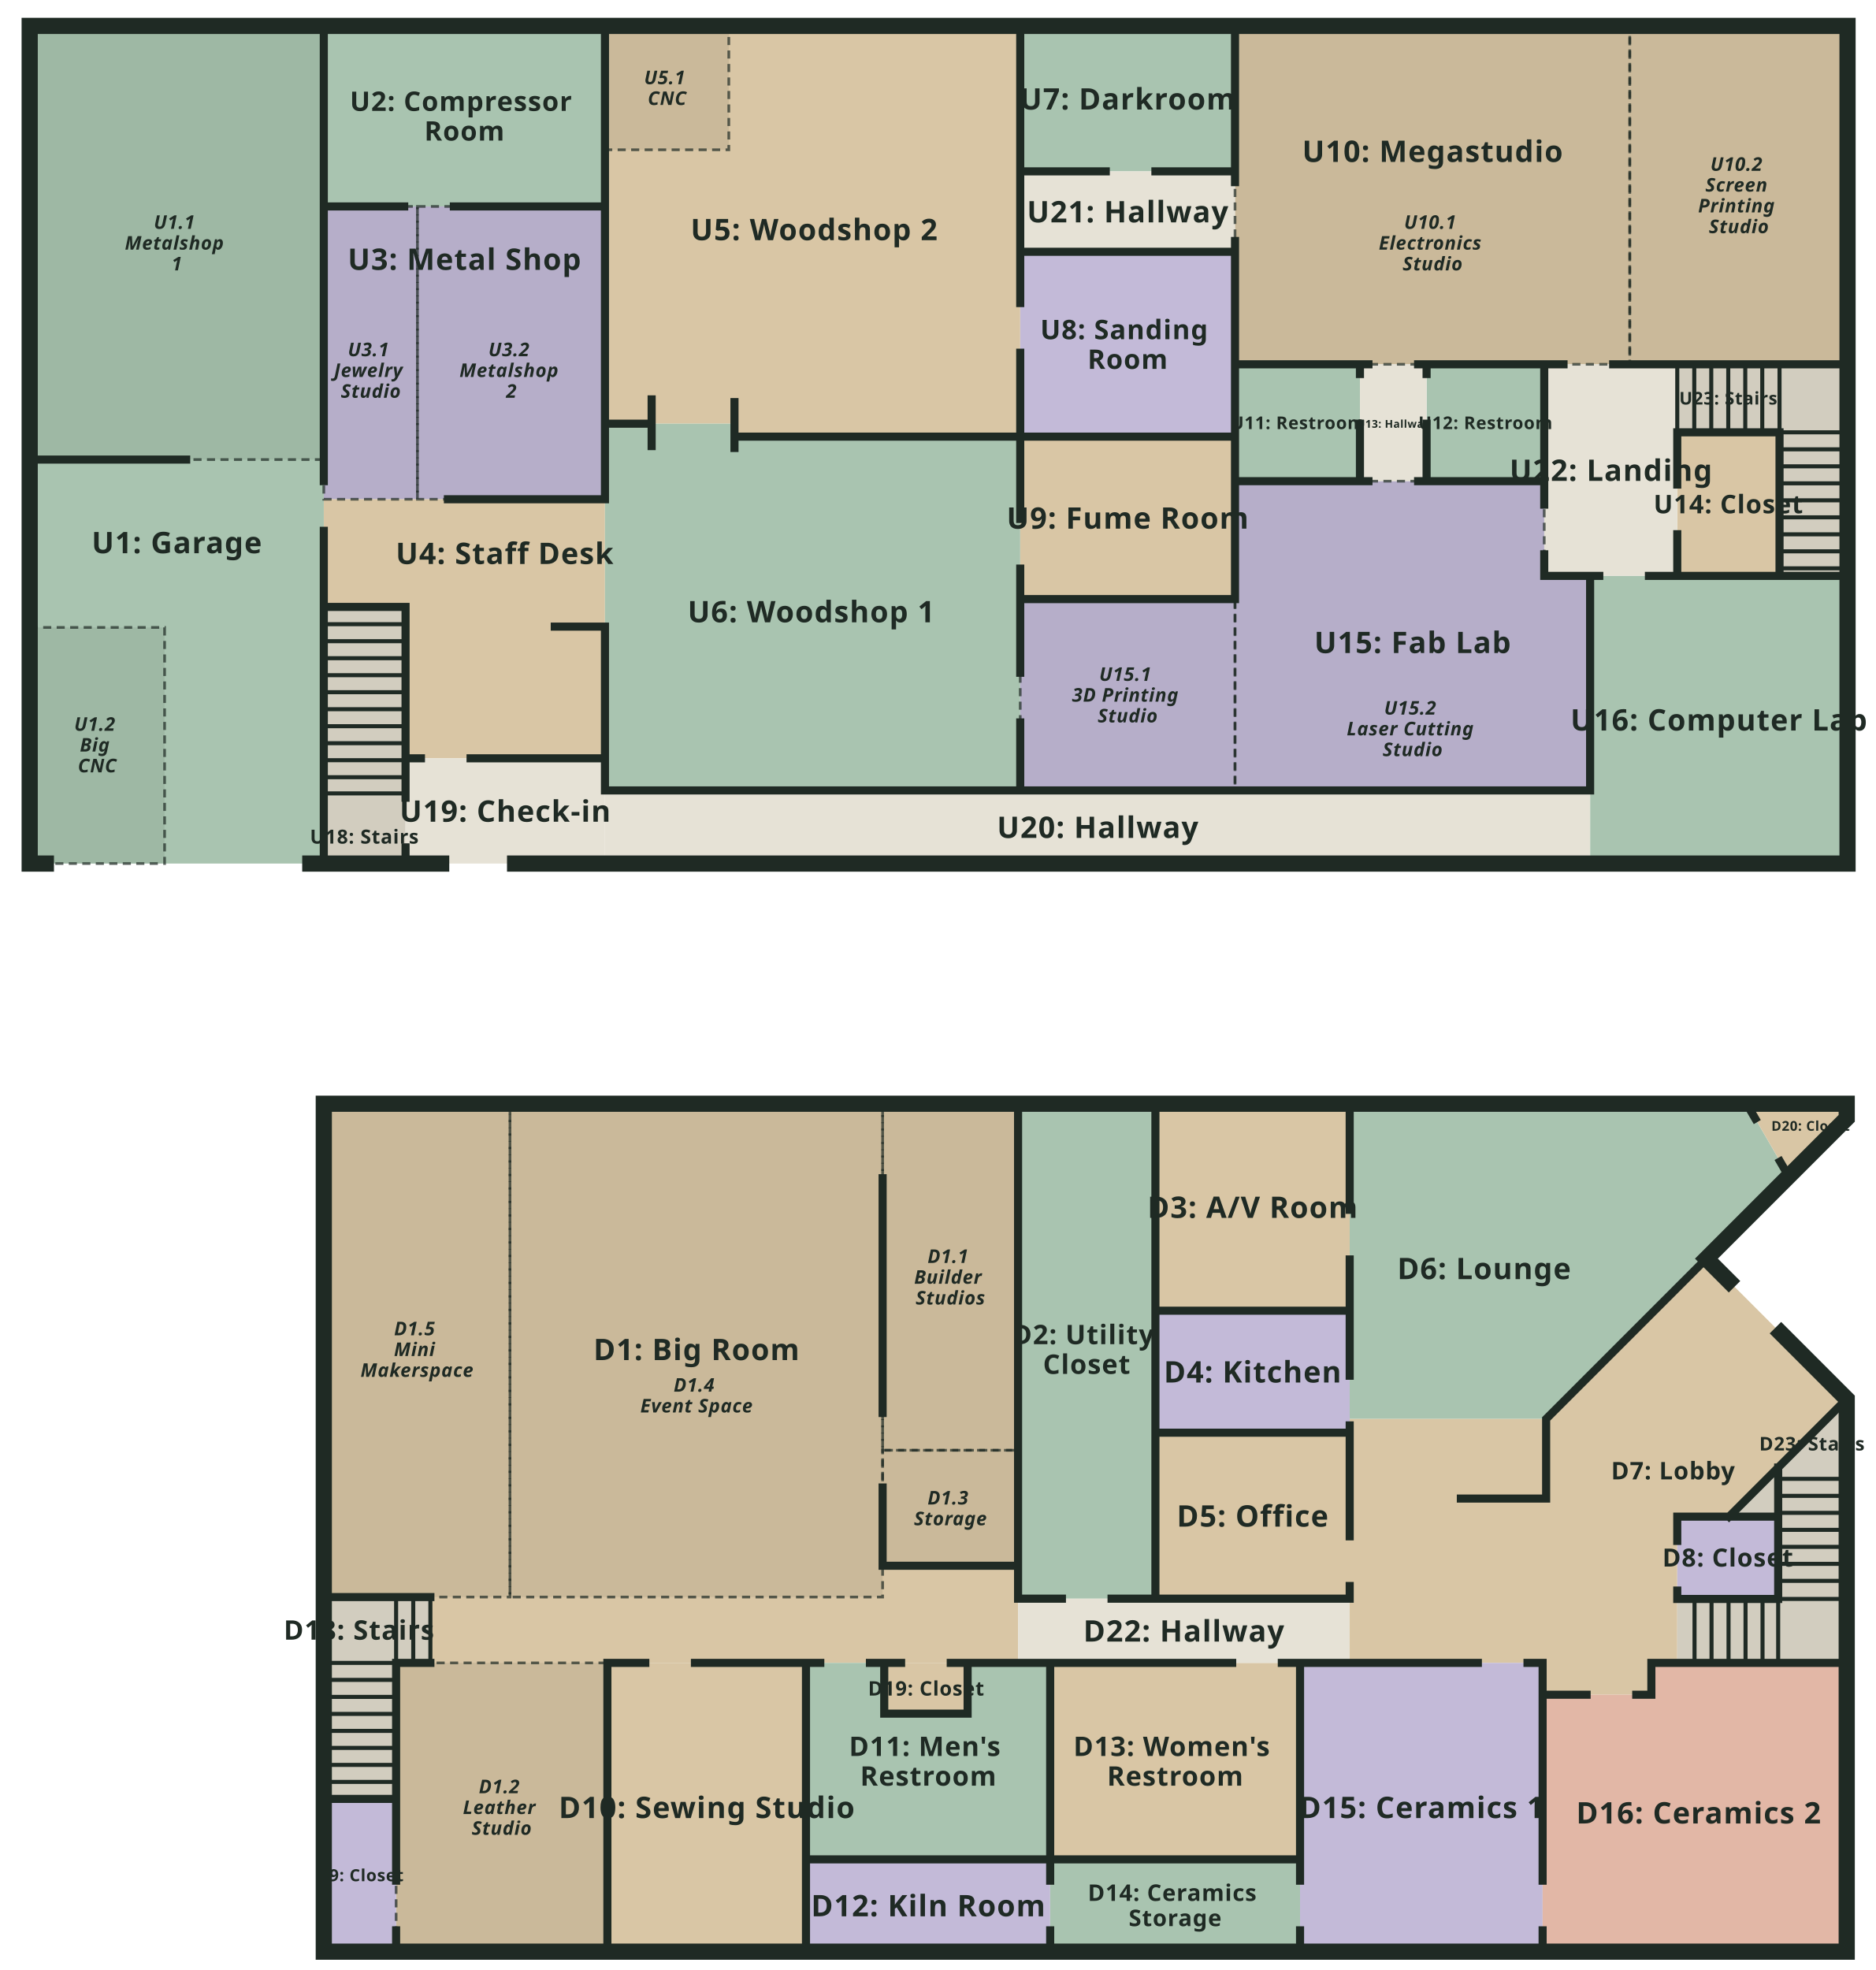
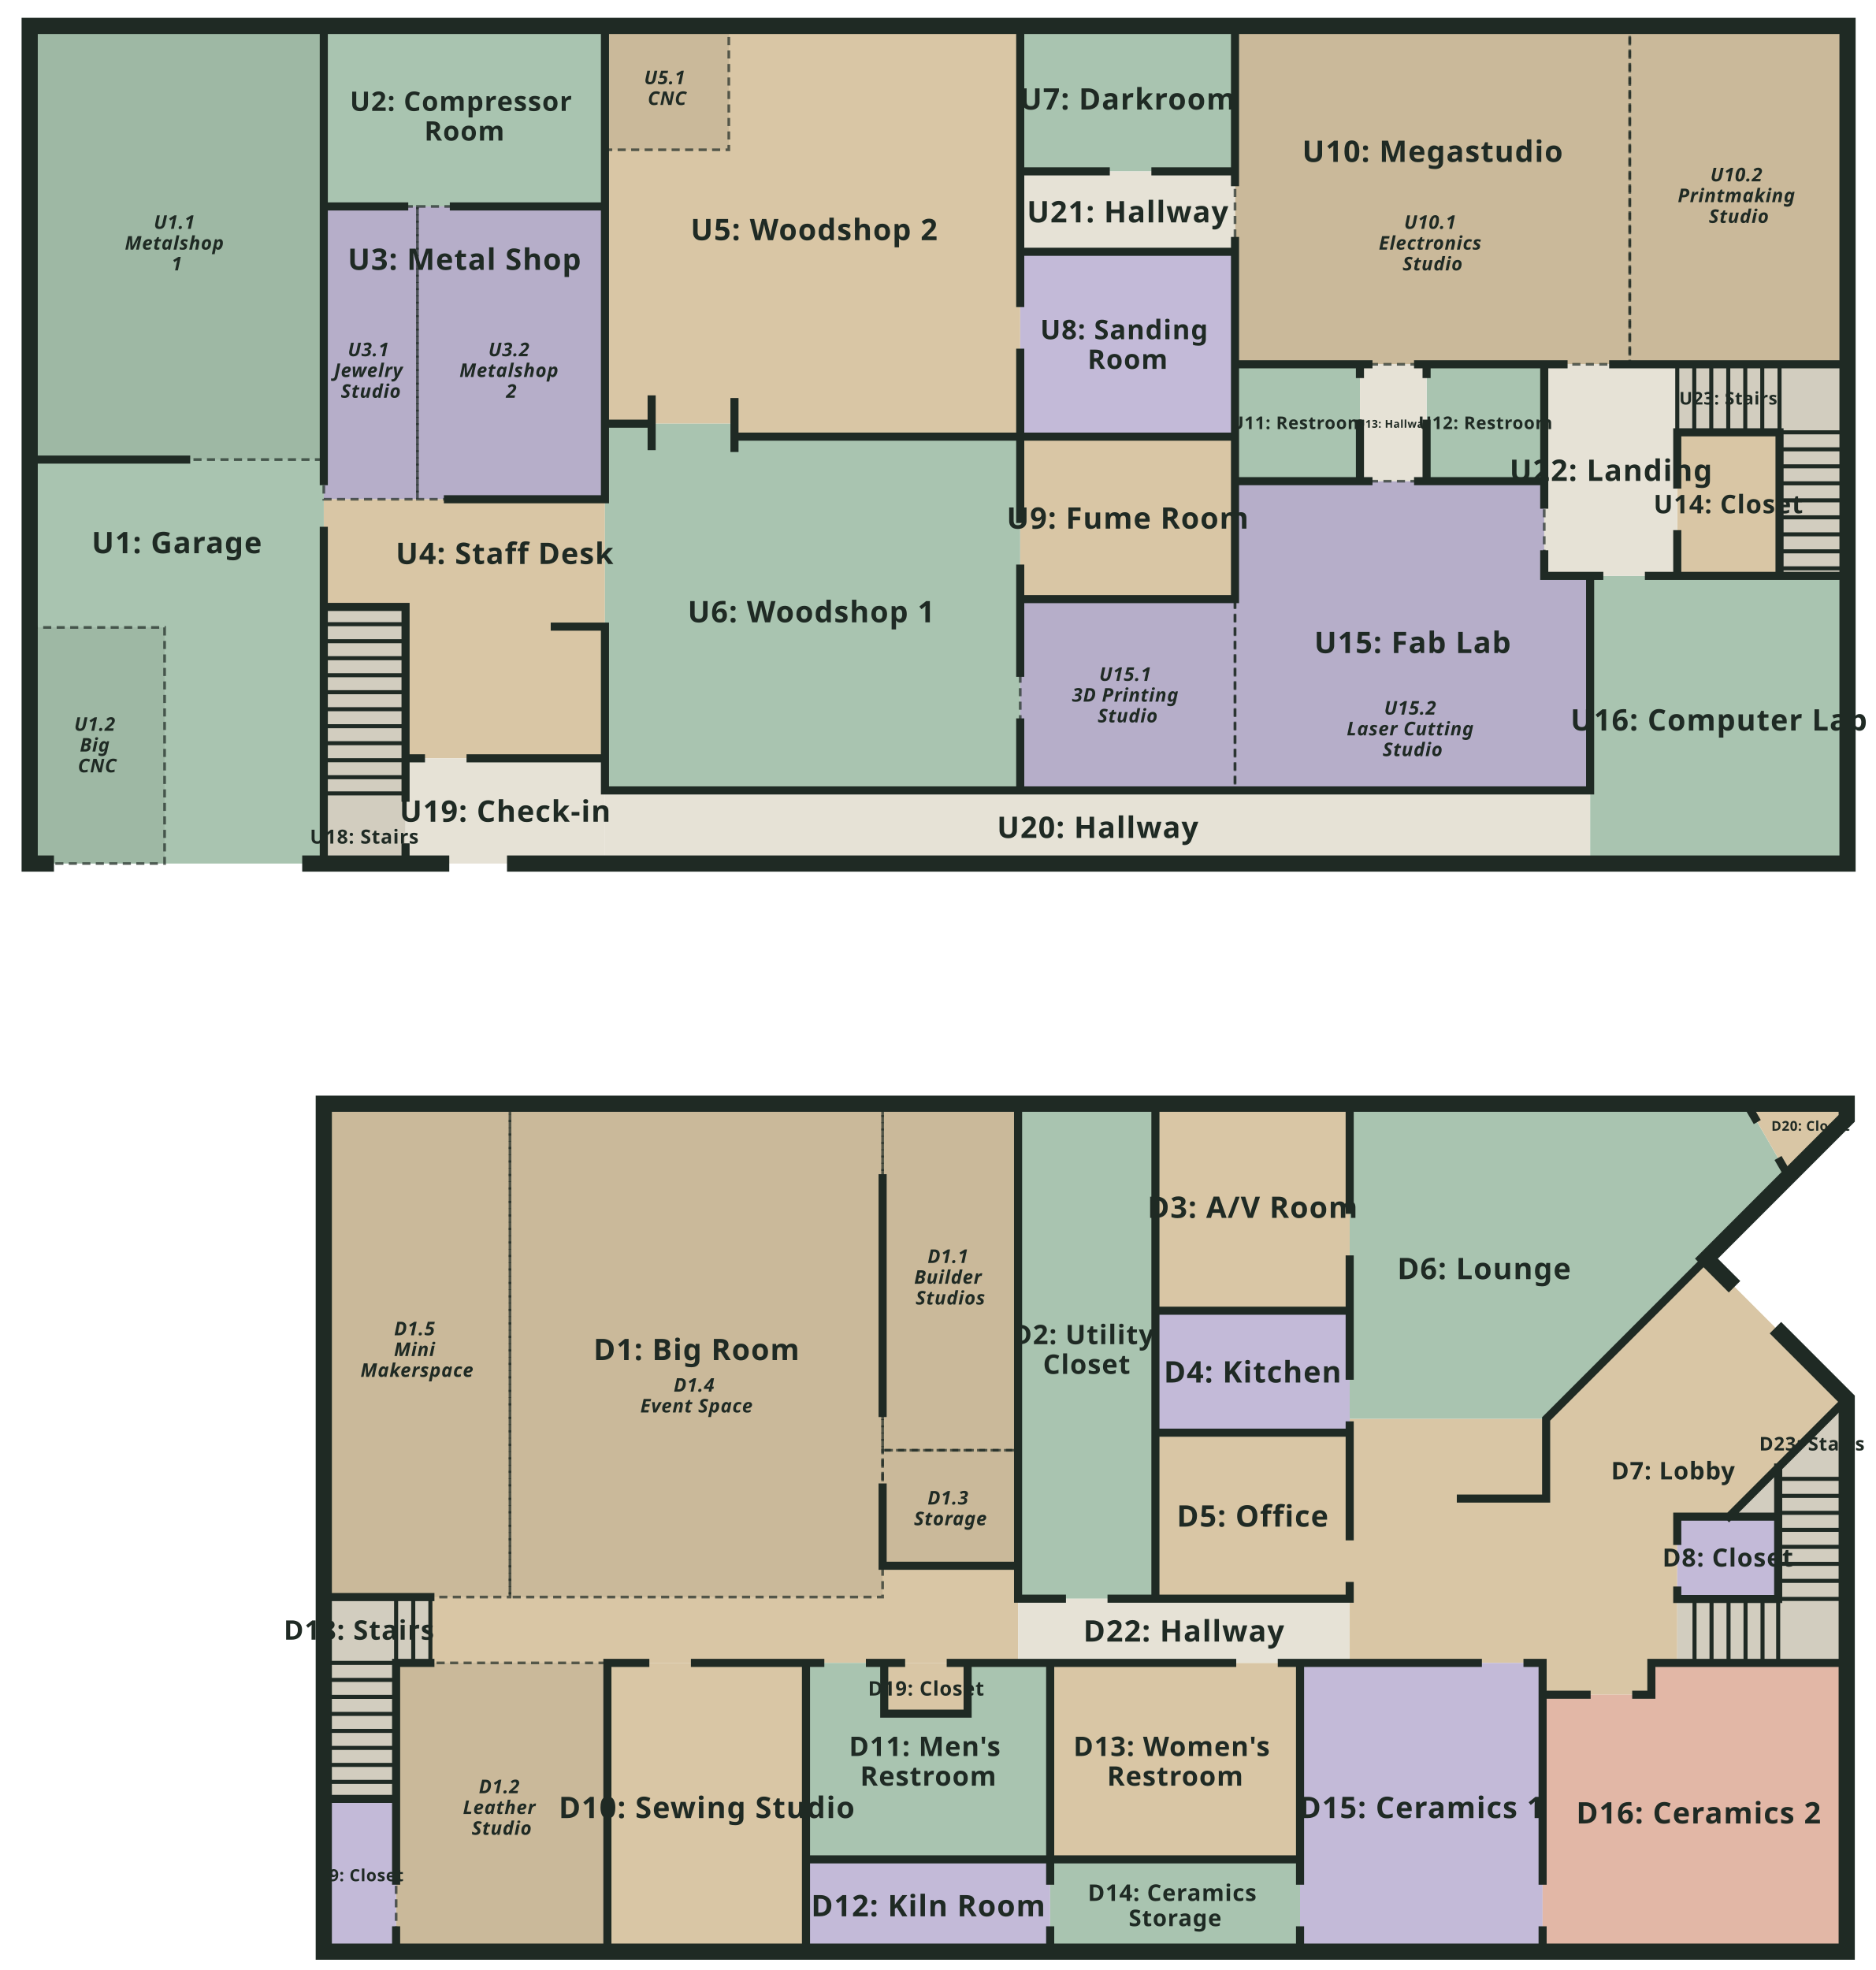
<svg xmlns="http://www.w3.org/2000/svg" viewBox="170 20 695 730">
  <g id="upstairs">
    <g id="up-rooms" stroke="none" fill-rule="evenodd">
      <path id="room-U1" fill="#a9c4b0" d="M181 29.6 L290 29.6 L290 340 L181 340 Z" />
      <path id="room-U2" fill="#a9c4b0" d="M290 29.6 L394.2 29.6 L394.2 96.5 L290 96.5 Z" />
      <path id="room-U3" fill="#c3bad8" d="M290 96.5 L394.2 96.5 L394.2 205 L290 205 Z" />
      <path id="room-U4" fill="#d9c6a5" d="M290 205 L394.2 205 L394.2 301 L320.3 301 L320.3 244.9 L290 244.9 Z" />
      <path id="room-U5" fill="#d9c6a5" d="M394.2 29.6 L548.1 29.6 L548.1 181.8 L442.2 181.8 L442.2 177 L394.2 177 Z" />
      <path id="room-U6" fill="#a9c4b0" d="M394.2 177 L442.2 177 L442.2 181.8 L548.1 181.8 L548.1 312.9 L394.2 312.9 Z" />
      <path id="room-U7" fill="#a9c4b0" d="M548.1 29.6 L627.7 29.6 L627.7 83.5 L548.1 83.5 Z" />
      <path id="room-U8" fill="#c3bad8" d="M548.1 113.3 L627.7 113.3 L627.7 181.8 L548.1 181.8 Z" />
      <path id="room-U9" fill="#d9c6a5" d="M548.1 181.8 L627.7 181.8 L627.7 242 L548.1 242 Z" />
      <path id="room-U15" fill="#c3bad8" d="M627.7 198.3 L742.3 198.3 L742.3 233.4 L759.3 233.4 L759.3 312.9 L548.1 312.9 L548.1 242 L627.7 242 Z" />
      <path id="room-U10" fill="#d9c6a5" d="M627.7 29.6 L854.7 29.6 L854.7 155 L627.7 155 Z" />
      <path id="room-U11" fill="#a9c4b0" d="M627.7 155 L674 155 L674 198.3 L627.7 198.3 Z" />
      <path id="room-U12" fill="#a9c4b0" d="M698.7 155 L742.3 155 L742.3 198.3 L698.7 198.3 Z" />
      <path id="room-U14" fill="#d9c6a5" d="M791.6 180.2 L829.5 180.2 L829.5 233.4 L791.6 233.4 Z" />
      <path id="room-U16" fill="#a9c4b0" d="M759.3 233.4 L854.7 233.4 L854.7 340 L759.3 340 Z" />
      <path id="room-U18" fill="#d2cdbf" d="M290 244.9 L320.3 244.9 L320.3 340 L290 340 Z" />
      <path id="room-U19" fill="#e6e2d6" d="M320.3 301 L394.2 301 L394.2 340 L320.3 340 Z" />
      <path id="room-U20" fill="#e6e2d6" d="M394.2 312.9 L759.3 312.9 L759.3 340 L394.2 340 Z" />
      <path id="room-U21" fill="#e6e2d6" d="M548.1 83.5 L627.7 83.5 L627.7 113.3 L548.1 113.3 Z" />
      <path id="room-U13" fill="#e6e2d6" d="M674 155 L698.7 155 L698.7 198.3 L674 198.3 Z" />
      <path id="room-U22" fill="#e6e2d6" d="M742.3 155 L791.6 155 L791.6 233.4 L742.3 233.4 Z" />
      <path id="room-U23" fill="#d2cdbf" d="M791.6 155 L854.7 155 L854.7 233.4 L829.5 233.4 L829.5 180.2 L791.6 180.2 Z" />
    </g>
    <g id="up-zones" fill="#1f2a24" fill-opacity="0.08" stroke="#1f2a24" stroke-width="1" stroke-dasharray="3 2" stroke-opacity="0.7">
      <path id="zone-U1.1" data-room="U1" d="M181 29.6 L290 29.6 L290 190.3 L181 190.3 Z" />
      <path id="zone-U1.2" data-room="U1" d="M181 252.5 L231 252.5 L231 340 L181 340 Z" />
      <path id="zone-U5.1" data-room="U5" d="M394.2 29.6 L440.1 29.6 L440.1 75.5 L394.2 75.5 Z" />
      <path id="zone-U10.1" data-room="U10" d="M627.7 29.6 L774 29.6 L774 155 L627.7 155 Z" />
      <path id="zone-U10.2" data-room="U10" d="M774 29.6 L854.7 29.6 L854.7 155 L774 155 Z" />
      <path id="zone-U15.1" data-room="U15" d="M548.1 242 L627.7 242 L627.7 312.9 L548.1 312.9 Z" />
      <path id="zone-U15.2" data-room="U15" d="M627.7 198.3 L742.3 198.3 L742.3 233.4 L759.3 233.4 L759.3 312.9 L627.7 312.9 Z" />
      <path id="zone-U3.1" data-room="U3" d="M290 96.5 L324.7 96.5 L324.7 205 L290 205 Z" />
      <path id="zone-U3.2" data-room="U3" d="M324.7 96.5 L394.2 96.5 L394.2 205 L324.7 205 Z" />
    </g>
    <g id="up-walls" fill="none" stroke="#1f2a24" stroke-linecap="square">
      <path id="up-exterior" stroke-width="6" d="M333.5 340 H285 M187 340 H181 V29.6 H854.7 V340 H360.9" />
      <path id="up-interior" stroke-width="3" d="M181 190.3 H239 M290 29.6 V198.3 M290 216.7 V340 M290 244.9 H320.3 V315.6 M320.3 334 V340 M290 96.5 H319.8 M338.2 96.5 H394.2 M394.2 29.6 V205 H336 M375.6 252.2 H394.2 V312.9 M320.3 301 H326 M344.4 301 H394.2 M394.2 312.9 H759.3 M442.2 181.8 H627.7 M442.2 169 V186 M394.2 177 H411.5 M411.5 168 V185.3 M548.1 29.6 V132.3 M548.1 150.7 V212.3 M548.1 230.7 V269.3 M548.1 287.7 V312.9 M548.1 83.5 H579.8 M598.2 83.5 H627.7 M627.7 29.6 V87.5 M627.7 109.3 V242 M548.1 113.3 H627.7 M548.1 242 H627.7 M627.7 155 H677.15 M627.7 198.3 H677.15 M674 155 V158.6 M674 177 V198.3 M695.55 155 H749.45 M742.3 155 V207 M695.55 198.3 H742.3 M698.7 155 V158.6 M698.7 177 V198.3 M742.3 225.4 V233.4 H762.7 M759.3 233.4 V312.9 M767.85 155 H854.7 M791.6 180.2 V199.55 M791.6 217.95 V233.4 M791.6 180.2 H829.5 V233.4 M781.1 233.4 H854.7" />
      <path id="up-stairs" stroke-width="1.5" d="M290 245 H320.3 V314 H290 Z M290 251.3 H320.3 M290 257.6 H320.3 M290 263.9 H320.3 M290 270.2 H320.3 M290 276.5 H320.3 M290 282.8 H320.3 M290 289.1 H320.3 M290 295.4 H320.3 M290 301.7 H320.3 M290 308 H320.3 M791.6 155 H829.5 V180.2 H791.6 Z M797.9 155 V180.2 M804.2 155 V180.2 M810.5 155 V180.2 M816.8 155 V180.2 M823.1 155 V180.2 M829.5 180.2 H854.7 V233.4 H829.5 Z M829.5 186.5 H854.7 M829.5 192.8 H854.7 M829.5 199.1 H854.7 M829.5 205.4 H854.7 M829.5 211.7 H854.7 M829.5 218 H854.7 M829.5 224.3 H854.7 M829.5 230.6 H854.7" />
    </g>
    <g id="up-room-labels" stroke="none" fill="#1f2a24" font-family="'Archivo Narrow', sans-serif" font-weight="600" text-anchor="middle" letter-spacing="0.03em" style="text-transform:uppercase">
      <text id="label-U1" x="235.5" y="225" font-size="11">
        <tspan x="235.5" dy="0">U1: Garage</tspan>
      </text>
      <text id="label-U2" x="342.1" y="61.1" font-size="10">
        <tspan x="342.1" dy="0">U2: Compressor</tspan>
        <tspan x="342.1" dy="11.00">Room</tspan>
      </text>
      <text id="label-U3" x="342.1" y="120" font-size="11">
        <tspan x="342.1" dy="0">U3: Metal Shop</tspan>
      </text>
      <text id="label-U4" x="357" y="229.0" font-size="11">
        <tspan x="357" dy="0">U4: Staff Desk</tspan>
      </text>
      <text id="label-U5" x="471.7" y="109.0" font-size="11">
        <tspan x="471.7" dy="0">U5: Woodshop 2</tspan>
      </text>
      <text id="label-U6" x="470.6" y="250.6" font-size="11">
        <tspan x="470.6" dy="0">U6: Woodshop 1</tspan>
      </text>
      <text id="label-U7" x="587.9" y="60.6" font-size="11">
        <tspan x="587.9" dy="0">U7: Darkroom</tspan>
      </text>
      <text id="label-U8" x="587.9" y="145.7" font-size="10">
        <tspan x="587.9" dy="0">U8: Sanding</tspan>
        <tspan x="587.9" dy="11.00">Room</tspan>
      </text>
      <text id="label-U9" x="587.9" y="215.9" font-size="11">
        <tspan x="587.9" dy="0">U9: Fume Room</tspan>
      </text>
      <text id="label-U15" x="693.5" y="262" font-size="11">
        <tspan x="693.5" dy="0">U15: Fab Lab</tspan>
      </text>
      <text id="label-U10" x="700.9" y="80" font-size="11">
        <tspan x="700.9" dy="0">U10: Megastudio</tspan>
      </text>
      <text id="label-U11" x="650.9" y="179.0" font-size="6.5">
        <tspan x="650.9" dy="0">U11: Restroom</tspan>
      </text>
      <text id="label-U12" x="720.5" y="179.0" font-size="6.5">
        <tspan x="720.5" dy="0">U12: Restroom</tspan>
      </text>
      <text id="label-U14" x="810.5" y="210.2" font-size="9.5">
        <tspan x="810.5" dy="0">U14: Closet</tspan>
      </text>
      <text id="label-U16" x="807" y="290.7" font-size="11">
        <tspan x="807" dy="0">U16: Computer Lab</tspan>
      </text>
      <text id="label-U18" x="305" y="332.6" font-size="7.2">
        <tspan x="305" dy="0">U18: Stairs</tspan>
      </text>
      <text id="label-U19" x="357.2" y="324.5" font-size="11">
        <tspan x="357.2" dy="0">U19: Check-in</tspan>
      </text>
      <text id="label-U20" x="576.8" y="330.5" font-size="11">
        <tspan x="576.8" dy="0">U20: Hallway</tspan>
      </text>
      <text id="label-U21" x="587.9" y="102.4" font-size="11">
        <tspan x="587.9" dy="0">U21: Hallway</tspan>
      </text>
      <text id="label-U22" x="767" y="198.2" font-size="11">
        <tspan x="767" dy="0">U22: Landing</tspan>
      </text>
      <text id="label-U23" x="810.5" y="169.9" font-size="6.5">
        <tspan x="810.5" dy="0">U23: Stairs</tspan>
      </text>
      <text id="label-U13" x="686.4" y="178.5" font-size="4">
        <tspan x="686.4" dy="0">U13: Hallway</tspan>
      </text>
    </g>
    <g id="up-zone-labels" stroke="none" fill="#1f2a24" font-family="'Archivo Narrow', sans-serif" font-weight="600" font-style="italic" text-anchor="middle" letter-spacing="0.03em" style="text-transform:uppercase">
      <text id="zlabel-U1.1" x="235.5" y="104.8" font-size="7">
        <tspan x="235.5" dy="0">U1.1</tspan>
        <tspan x="235.5" dy="7.70">Metalshop</tspan>
        <tspan x="235.5" dy="7.70">1</tspan>
      </text>
      <text id="zlabel-U1.2" x="206" y="290.8" font-size="7">
        <tspan x="206" dy="0">U1.2</tspan>
        <tspan x="206" dy="7.7">Big</tspan>
        <tspan x="206" dy="7.7">CNC</tspan>
      </text>
      <text id="zlabel-U5.1" x="417.2" y="51.2" font-size="7">
        <tspan x="417.2" dy="0">U5.1</tspan>
        <tspan x="417.2" dy="7.7">CNC</tspan>
      </text>
      <text id="zlabel-U10.1" x="700.9" y="104.8" font-size="7">
        <tspan x="700.9" dy="0">U10.1</tspan>
        <tspan x="700.9" dy="7.7">Electronics</tspan>
        <tspan x="700.9" dy="7.7">Studio</tspan>
      </text>
-       <text id="zlabel-U10.2" x="814.4" y="83.3" font-size="7">
+       <text id="zlabel-U10.2" x="814.4" y="87.2" font-size="7">
        <tspan x="814.4" dy="0">U10.2</tspan>
-         <tspan x="814.4" dy="7.7">Screen</tspan>
-         <tspan x="814.4" dy="7.7">Printing</tspan>
+         <tspan x="814.4" dy="7.7">Printmaking</tspan>
        <tspan x="814.4" dy="7.7">Studio</tspan>
      </text>
      <text id="zlabel-U15.1" x="587.9" y="272.3" font-size="7">
        <tspan x="587.9" dy="0">U15.1</tspan>
        <tspan x="587.9" dy="7.7">3D Printing</tspan>
        <tspan x="587.9" dy="7.7">Studio</tspan>
      </text>
      <text id="zlabel-U15.2" x="693.5" y="284.8" font-size="7">
        <tspan x="693.5" dy="0">U15.2</tspan>
        <tspan x="693.5" dy="7.7">Laser Cutting</tspan>
        <tspan x="693.5" dy="7.7">Studio</tspan>
      </text>
      <text id="zlabel-U3.1" x="307.4" y="152" font-size="7">
        <tspan x="307.4" dy="0">U3.1</tspan>
        <tspan x="307.4" dy="7.70">Jewelry</tspan>
        <tspan x="307.4" dy="7.70">Studio</tspan>
      </text>
      <text id="zlabel-U3.2" x="359.5" y="152" font-size="7">
        <tspan x="359.5" dy="0">U3.2</tspan>
        <tspan x="359.5" dy="7.70">Metalshop</tspan>
        <tspan x="359.5" dy="7.70">2</tspan>
      </text>
    </g>
  </g>
  <g id="downstairs" transform="translate(0 50)">
    <g id="down-rooms" stroke="none" fill-rule="evenodd">
      <path id="room-D1" fill="#d9c6a5" d="M290 379 L547.3 379 L547.3 586.2 L395.1 586.2 L395.1 693.2 L316.8 693.2 L316.8 586.2 L329.5 586.2 L329.5 562.4 L290 562.4 Z" />
      <path id="room-D2" fill="#a9c4b0" d="M547.3 379 L598.2 379 L598.2 562.4 L547.3 562.4 Z" />
      <path id="room-D3" fill="#d9c6a5" d="M598.2 379 L670.2 379 L670.2 455.7 L598.2 455.7 Z" />
      <path id="room-D4" fill="#c3bad8" d="M598.2 455.7 L670.2 455.7 L670.2 500.9 L598.2 500.9 Z" />
      <path id="room-D5" fill="#d9c6a5" d="M598.2 500.9 L670.2 500.9 L670.2 562.4 L598.2 562.4 Z" />
      <path id="room-D6" fill="#a9c4b0" d="M670.2 379 L817.3 379 L832.9 405.9 L802.4 436.4 L743 495.8 L670.2 495.8 Z" />
      <path id="room-D7" fill="#d9c6a5" d="M802.4 436.4 L854.4 488.4 L810.8 532 L791.6 532 L791.6 586.2 L782 586.2 L782 598 L741.7 598 L741.7 586.2 L670.2 586.2 L670.2 495.8 L743 495.8 Z" />
      <path id="room-D20" fill="#d9c6a5" d="M817.3 379 L854.4 379 L854.4 384.4 L832.9 405.9 Z" />
      <path id="room-D8" fill="#c3bad8" d="M791.6 532 L829 532 L829 562.5 L791.6 562.5 Z" />
      <path id="room-D9" fill="#c3bad8" d="M290 636.6 L316.8 636.6 L316.8 693.2 L290 693.2 Z" />
      <path id="room-D10" fill="#d9c6a5" d="M395.1 586.2 L468.7 586.2 L468.7 693.2 L395.1 693.2 Z" />
      <path id="room-D11" fill="#a9c4b0" d="M468.7 586.2 L497.7 586.2 L497.7 605 L528.6 605 L528.6 586.2 L559.2 586.2 L559.2 659 L468.7 659 Z" />
      <path id="room-D19" fill="#d9c6a5" d="M497.7 586.2 L528.6 586.2 L528.6 605 L497.7 605 Z" />
      <path id="room-D12" fill="#c3bad8" d="M468.7 659 L559.2 659 L559.2 693.2 L468.7 693.2 Z" />
      <path id="room-D13" fill="#d9c6a5" d="M559.2 586.2 L651.8 586.2 L651.8 659 L559.2 659 Z" />
      <path id="room-D14" fill="#a9c4b0" d="M559.2 659 L651.8 659 L651.8 693.2 L559.2 693.2 Z" />
      <path id="room-D15" fill="#c3bad8" d="M651.8 586.2 L741.7 586.2 L741.7 693.2 L651.8 693.2 Z" />
      <path id="room-D16" fill="#e2b7a6" d="M741.7 598 L782 598 L782 586.2 L854.4 586.2 L854.4 693.2 L741.7 693.2 Z" />
      <path id="room-D18" fill="#d2cdbf" d="M290 561.8 L329.5 561.8 L329.5 586.2 L316.8 586.2 L316.8 636.6 L290 636.6 Z" />
      <path id="room-D22" fill="#e6e2d6" d="M547.3 562.4 L670.2 562.4 L670.2 586.2 L547.3 586.2 Z" />
      <path id="room-D23" fill="#d2cdbf" d="M810.8 532 L854.4 488.4 L854.4 586.2 L791.6 586.2 L791.6 562.5 L829 562.5 L829 532 Z" />
    </g>
    <g id="down-zones" fill="#1f2a24" fill-opacity="0.08" stroke="#1f2a24" stroke-width="1" stroke-dasharray="3 2" stroke-opacity="0.7">
      <path id="zone-D1.1" data-room="D1" d="M497.1 379 L547.3 379 L547.3 507.4 L497.1 507.4 Z" />
      <path id="zone-D1.3" data-room="D1" d="M497.1 507.4 L547.3 507.4 L547.3 550.2 L497.1 550.2 Z" />
      <path id="zone-D1.2" data-room="D1" d="M316.8 586.2 L395.1 586.2 L395.1 693.2 L316.8 693.2 Z" />
      <path id="zone-D1.4" data-room="D1" d="M359 379 L497.1 379 L497.1 561.8 L359 561.8 Z" />
      <path id="zone-D1.5" data-room="D1" d="M290 379 L359 379 L359 561.8 L290 561.8 Z" />
    </g>
    <g id="down-walls" fill="none" stroke="#1f2a24" stroke-linecap="square">
      <path id="down-exterior" stroke-width="6" d="M290 379 H854.4 V384.4 L802.4 436.4 L810.7 444.7 M830.1 464.1 L854.4 488.4 V693.2 H290 V379" />
      <path id="down-interior" stroke-width="3" d="M547.3 379 V562.4 H563.55 M497.1 406.6 V493.6 M497.1 521.2 V550.2 H547.3 M581.95 562.4 H670.2 M598.2 379 V562.4 M598.2 455.7 H670.2 M598.2 500.9 H670.2 M670.2 379 V418.3 M670.2 436.7 V479.8 M670.2 498.2 V539.3 M670.2 557.7 V562.4 M290 561.8 H329.5 M290 636.6 H316.8 M316.8 586.2 H329.5 M395.1 586.2 H409.15 M427.55 586.2 H474 M492.4 586.2 H503.95 M497.7 586.2 V605 H528.6 V586.2 M522.35 586.2 H626.65 M645.05 586.2 H717.7 M736.1 586.2 H741.7 M741.7 598 H758 M776.4 598 H782 V586.2 H854.4 M316.8 586.2 V666.9 M316.8 685.3 V693.2 M395.1 586.2 V693.2 M468.7 586.2 V693.2 M559.2 586.2 V666.9 M559.2 685.3 V693.2 M468.7 659 H651.8 M651.8 586.2 V666.9 M651.8 685.3 V693.2 M741.7 586.2 V666.9 M741.7 685.3 V693.2 M802.4 436.4 L743 495.8 V525.3 H711.4 M817.3 379 L820.5 384.5 M829.7 400.4 L832.9 405.9 M854.4 488.4 L810.8 532 M791.6 541 V532 H827.6 M791.6 559.4 V562.5 M791.6 562.5 H829 M829 513.8 V562.5" />
      <path id="down-stairs" stroke-width="1.5" d="M290 586.2 H316.8 V636.6 H290 Z M290 592.5 H316.8 M290 598.8 H316.8 M290 605.1 H316.8 M290 611.4 H316.8 M290 617.7 H316.8 M290 624 H316.8 M290 630.3 H316.8 M316.8 561.8 H329.5 V586.2 H316.8 Z M323.15 561.8 V586.2 M829 518 H854.4 V562.5 H829 Z M829 524.3 H854.4 M829 530.6 H854.4 M829 536.9 H854.4 M829 543.2 H854.4 M829 549.5 H854.4 M829 555.8 H854.4 M798 562.5 H829 V586.2 H798 Z M804.3 562.5 V586.2 M810.6 562.5 V586.2 M816.9 562.5 V586.2 M823.2 562.5 V586.2" />
    </g>
    <g id="down-room-labels" stroke="none" fill="#1f2a24" font-family="'Archivo Narrow', sans-serif" font-weight="600" text-anchor="middle" letter-spacing="0.03em" style="text-transform:uppercase">
      <text id="label-D1" x="428.1" y="474.0" font-size="11">
        <tspan x="428.1" dy="0">D1: Big Room</tspan>
      </text>
      <text id="label-D2" x="572.7" y="468.1" font-size="10">
        <tspan x="572.7" dy="0">D2: Utility</tspan>
        <tspan x="572.7" dy="11.00">Closet</tspan>
      </text>
      <text id="label-D3" x="634.2" y="421.3" font-size="11">
        <tspan x="634.2" dy="0">D3: A/V Room</tspan>
      </text>
      <text id="label-D4" x="634.2" y="482.3" font-size="11">
        <tspan x="634.2" dy="0">D4: Kitchen</tspan>
      </text>
      <text id="label-D5" x="634.2" y="535.7" font-size="11">
        <tspan x="634.2" dy="0">D5: Office</tspan>
      </text>
      <text id="label-D6" x="720" y="444.0" font-size="11">
        <tspan x="720" dy="0">D6: Lounge</tspan>
      </text>
      <text id="label-D8" x="810.3" y="550.5" font-size="9.3">
        <tspan x="810.3" dy="0">D8: Closet</tspan>
      </text>
      <text id="label-D9" x="303.4" y="667.1" font-size="6.2">
        <tspan x="303.4" dy="0">D9: Closet</tspan>
      </text>
      <text id="label-D10" x="431.9" y="643.7" font-size="11">
        <tspan x="431.9" dy="0">D10: Sewing Studio</tspan>
      </text>
      <text id="label-D11" x="514" y="620.7" font-size="10">
        <tspan x="514" dy="0">D11: Men's</tspan>
        <tspan x="514" dy="11.00">Restroom</tspan>
      </text>
      <text id="label-D19" x="513.2" y="598.3" font-size="7.4">
        <tspan x="513.2" dy="0">D19: Closet</tspan>
      </text>
      <text id="label-D12" x="514" y="680.1" font-size="11">
        <tspan x="514" dy="0">D12: Kiln Room</tspan>
      </text>
      <text id="label-D13" x="605.5" y="620.7" font-size="10">
        <tspan x="605.5" dy="0">D13: Women's</tspan>
        <tspan x="605.5" dy="11.00">Restroom</tspan>
      </text>
      <text id="label-D14" x="605.5" y="674.4" font-size="8.5">
        <tspan x="605.5" dy="0">D14: Ceramics</tspan>
        <tspan x="605.5" dy="9.35">Storage</tspan>
      </text>
      <text id="label-D15" x="696.8" y="643.7" font-size="11">
        <tspan x="696.8" dy="0">D15: Ceramics 1</tspan>
      </text>
      <text id="label-D16" x="799.5" y="645.7" font-size="11">
        <tspan x="799.5" dy="0">D16: Ceramics 2</tspan>
      </text>
      <text id="label-D18" x="303" y="577.6" font-size="10">
        <tspan x="303" dy="0">D18: Stairs</tspan>
      </text>
      <text id="label-D22" x="608.7" y="578.3" font-size="11">
        <tspan x="608.7" dy="0">D22: Hallway</tspan>
      </text>
      <text id="label-D23" x="841.5" y="507.5" font-size="7">
        <tspan x="841.5" dy="0">D23: Stairs</tspan>
      </text>
      <text id="label-D20" x="841" y="389" font-size="5">
        <tspan x="841" dy="0">D20: Closet</tspan>
      </text>
      <text id="label-D7" x="790" y="518.2" font-size="9">
        <tspan x="790" dy="0">D7: Lobby</tspan>
      </text>
    </g>
    <g id="down-zone-labels" stroke="none" fill="#1f2a24" font-family="'Archivo Narrow', sans-serif" font-weight="600" font-style="italic" text-anchor="middle" letter-spacing="0.03em" style="text-transform:uppercase">
      <text id="zlabel-D1.1" x="522.2" y="438.0" font-size="7">
        <tspan x="522.2" dy="0">D1.1</tspan>
        <tspan x="522.2" dy="7.70">Builder</tspan>
        <tspan x="522.2" dy="7.70">Studios</tspan>
      </text>
      <text id="zlabel-D1.3" x="522.2" y="527.5" font-size="7">
        <tspan x="522.2" dy="0">D1.3</tspan>
        <tspan x="522.2" dy="7.70">Storage</tspan>
      </text>
      <text id="zlabel-D1.2" x="355.9" y="634.5" font-size="7">
        <tspan x="355.9" dy="0">D1.2</tspan>
        <tspan x="355.9" dy="7.7">Leather</tspan>
        <tspan x="355.9" dy="7.7">Studio</tspan>
      </text>
      <text id="zlabel-D1.4" x="428.1" y="485.7" font-size="7">
        <tspan x="428.1" dy="0">D1.4</tspan>
        <tspan x="428.1" dy="7.7">Event Space</tspan>
      </text>
      <text id="zlabel-D1.5" x="324.5" y="464.8" font-size="7">
        <tspan x="324.5" dy="0">D1.5</tspan>
        <tspan x="324.5" dy="7.7">Mini</tspan>
        <tspan x="324.5" dy="7.7">Makerspace</tspan>
      </text>
    </g>
  </g>
</svg>
